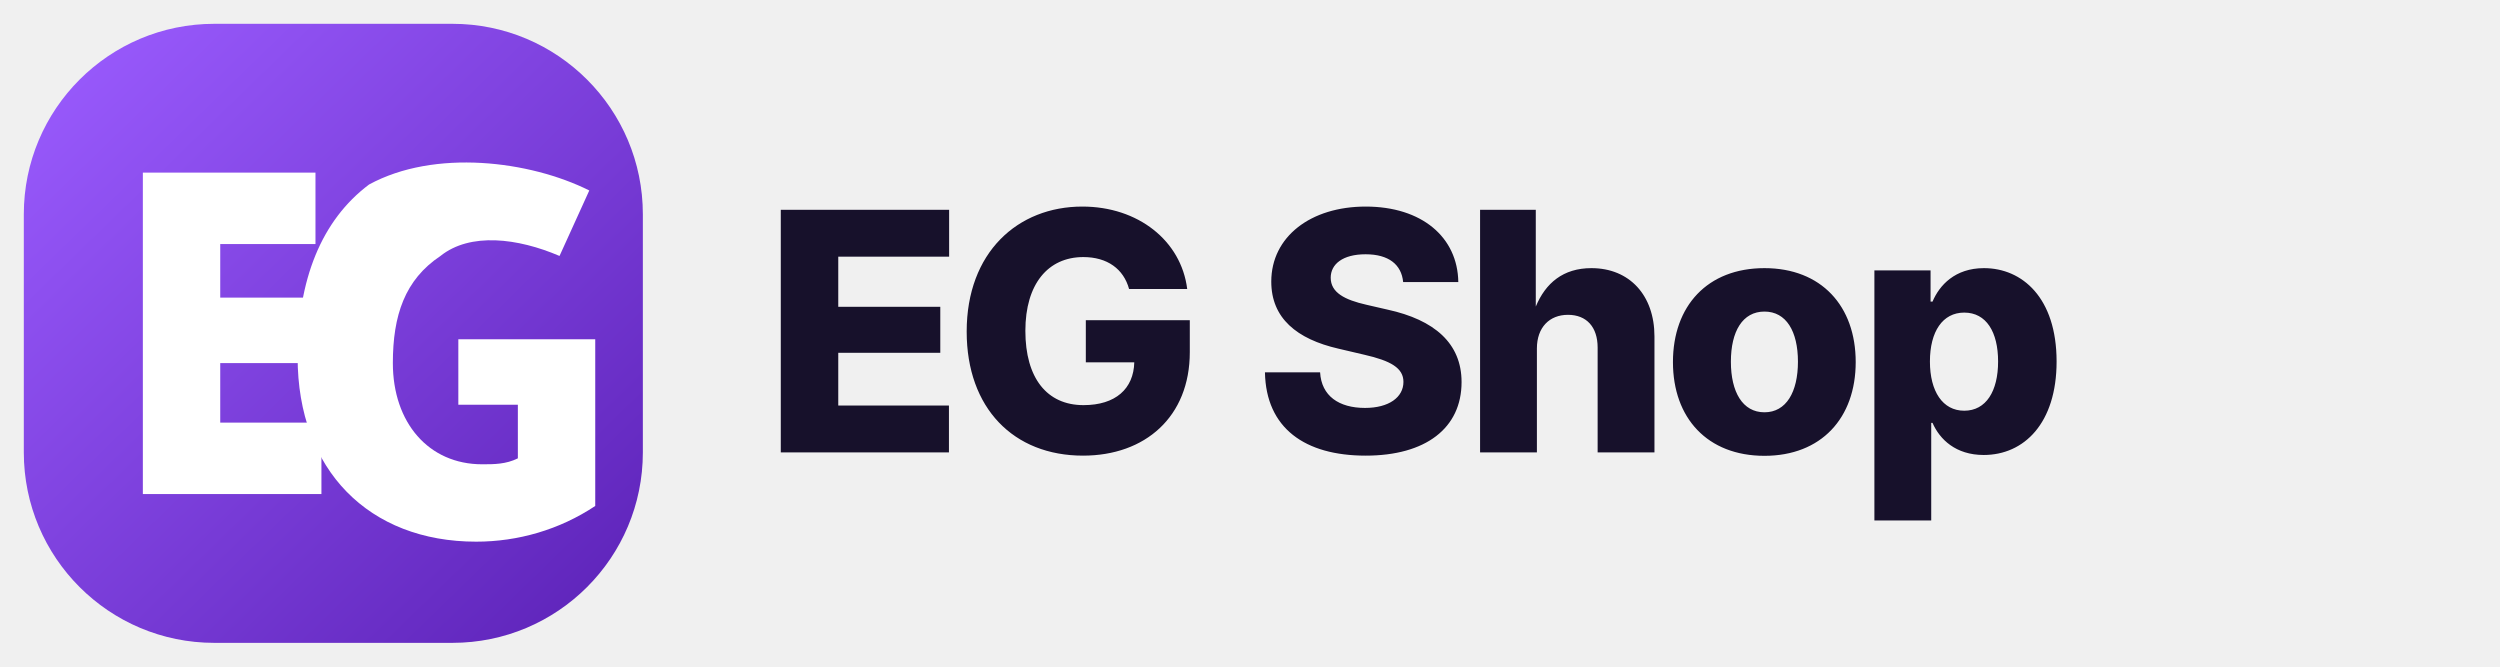
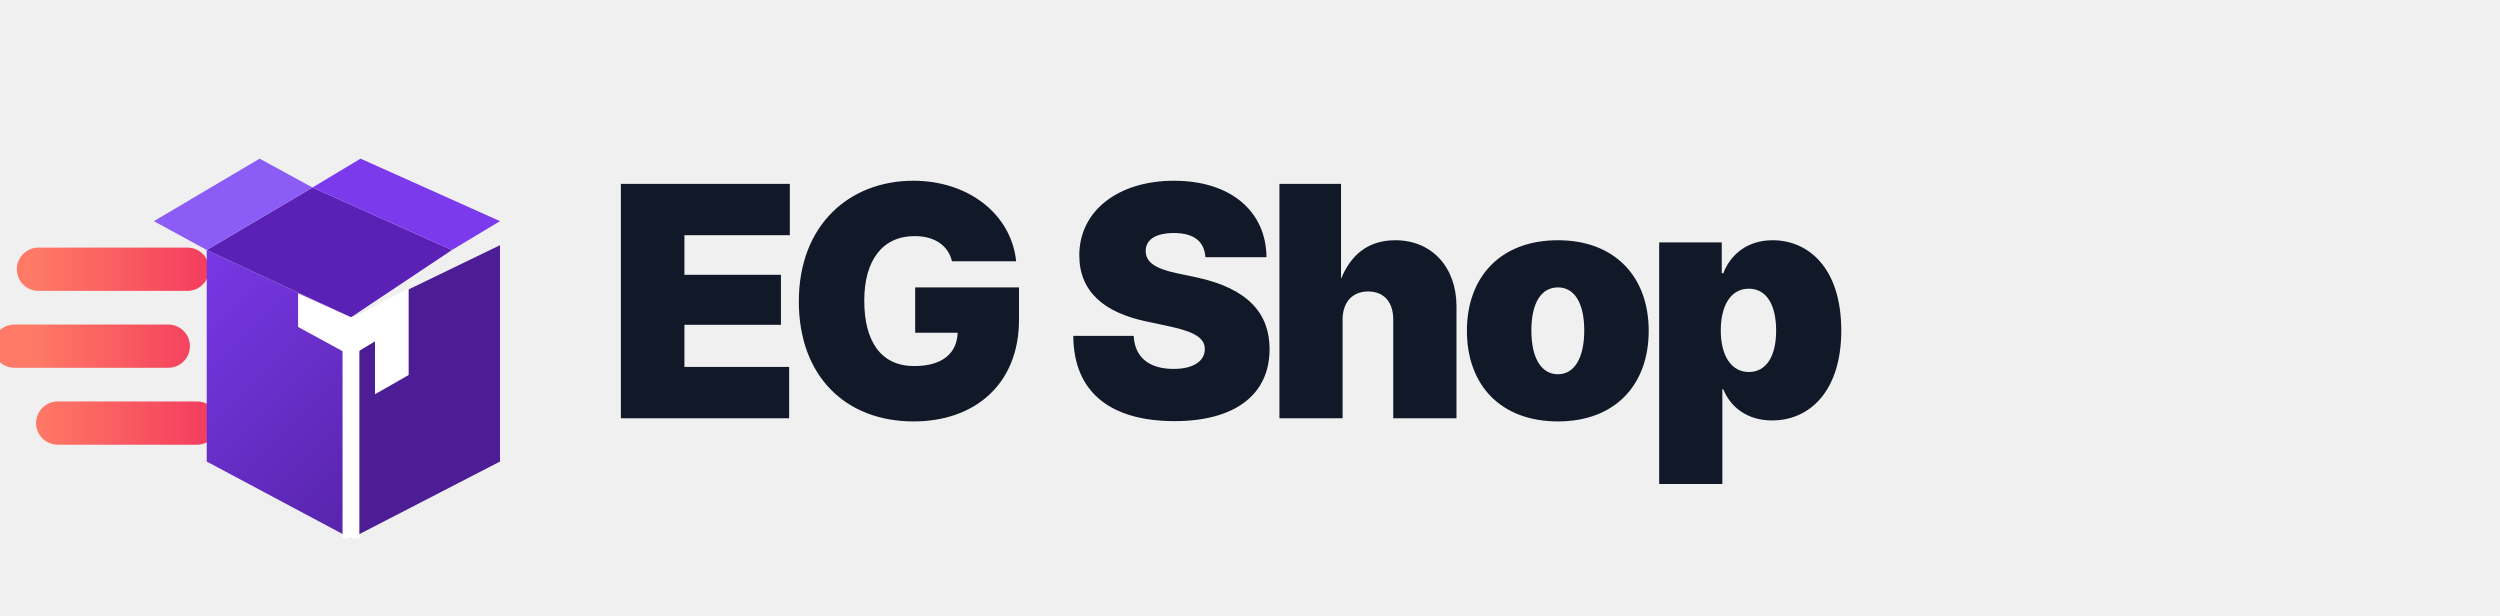
- <svg xmlns="http://www.w3.org/2000/svg" width="420" height="112" viewBox="0 0 420 112" fill="none" role="img" aria-label="EG Shop">
+ <svg xmlns="http://www.w3.org/2000/svg" width="520" height="128" viewBox="0 0 520 128" fill="none" role="img" aria-label="EG Shop">
  <defs>
-     <linearGradient id="b" x1="8" y1="5" x2="108" y2="108" gradientUnits="userSpaceOnUse">
-       <stop stop-color="#9B5CFF" />
-       <stop offset="1" stop-color="#5B21B6" />
+     <linearGradient id="dBox" x1="39" y1="46" x2="104" y2="111" gradientUnits="userSpaceOnUse">
+       <stop stop-color="#7C3AED" />
+       <stop offset="1" stop-color="#4C1D95" />
+     </linearGradient>
+     <linearGradient id="dSpeed" x1="7" y1="68" x2="42" y2="68" gradientUnits="userSpaceOnUse">
+       <stop stop-color="#FF7A66" />
+       <stop offset="1" stop-color="#F43F5E" />
    </linearGradient>
  </defs>
-   <rect x="4" y="4" width="104" height="104" rx="32" fill="url(#b)" />
-   <path d="M24 29h29v12H37v9h14v11H37v10h17v12H24V29Z" fill="white" />
-   <path d="M62 31c11-6 27-4 37 1l-5 11c-7-3-15-4-20 0-6 4-8 10-8 18 0 10 6 17 15 17 2 0 4 0 6-1v-9H77V57h23v28c-6 4-13 6-20 6-18 0-30-12-30-31 0-13 4-23 12-29Z" fill="white" />
-   <text x="128" y="76" fill="#17112B" font-family="Inter,Arial,sans-serif" font-size="56" font-weight="800" letter-spacing="-2">EG Shop</text>
+   <path d="M8 56H39M3 72H35M12 88H41" stroke="url(#dSpeed)" stroke-width="9" stroke-linecap="round" />
+   <path d="M43 52L73 66V112L43 96V52Z" fill="url(#dBox)" />
+   <path d="M73 66L104 51V96L73 112V66Z" fill="#4C1D95" />
+   <path d="M43 52L65 39L94 52L73 66L43 52Z" fill="#5B21B6" />
+   <path d="M65 39L94 52L104 46L75 33L65 39Z" fill="#7C3AED" />
+   <path d="M43 52L65 39L54 33L32 46L43 52Z" fill="#8B5CF6" />
+   <path d="M73 66V112" stroke="white" stroke-width="3.5" />
+   <path d="M62 61L73 66L85 60V78L78 82V71L73 74L62 68V61Z" fill="white" />
+   <text x="126" y="87" fill="#111827" font-family="Inter,Segoe UI,Arial,sans-serif" font-size="67" font-weight="850" letter-spacing="-3.2">EG Shop</text>
</svg>
